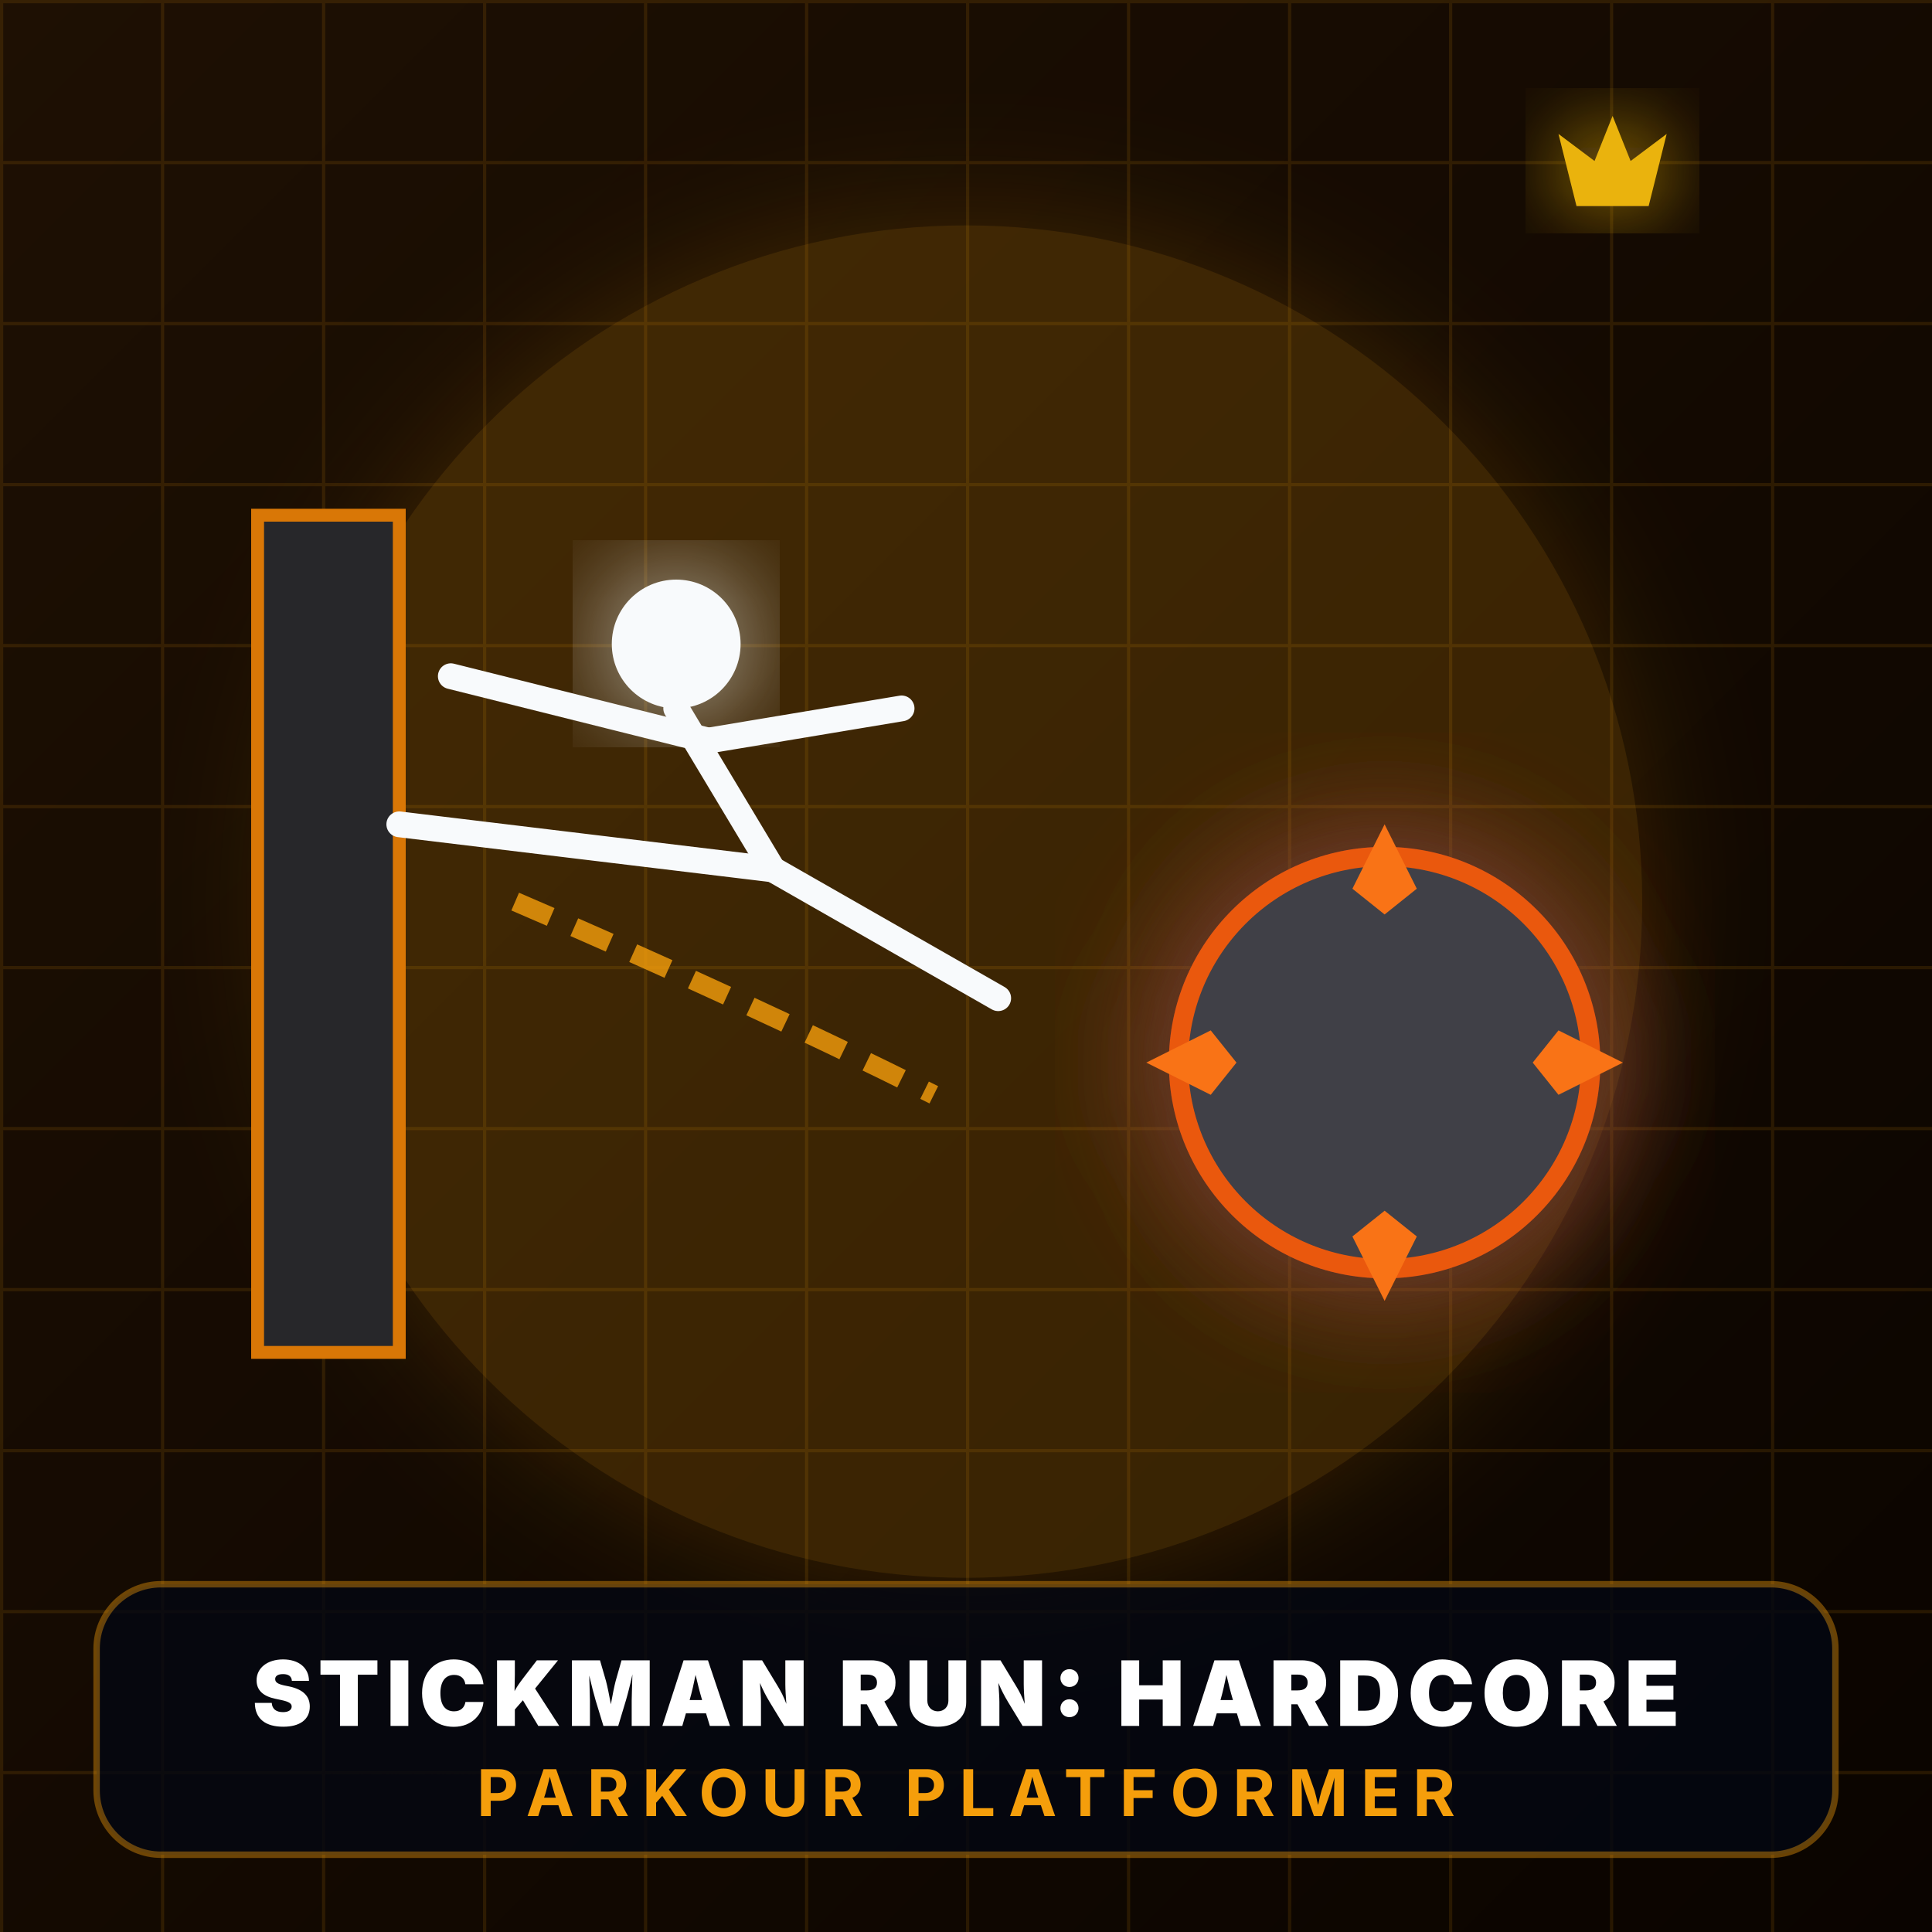
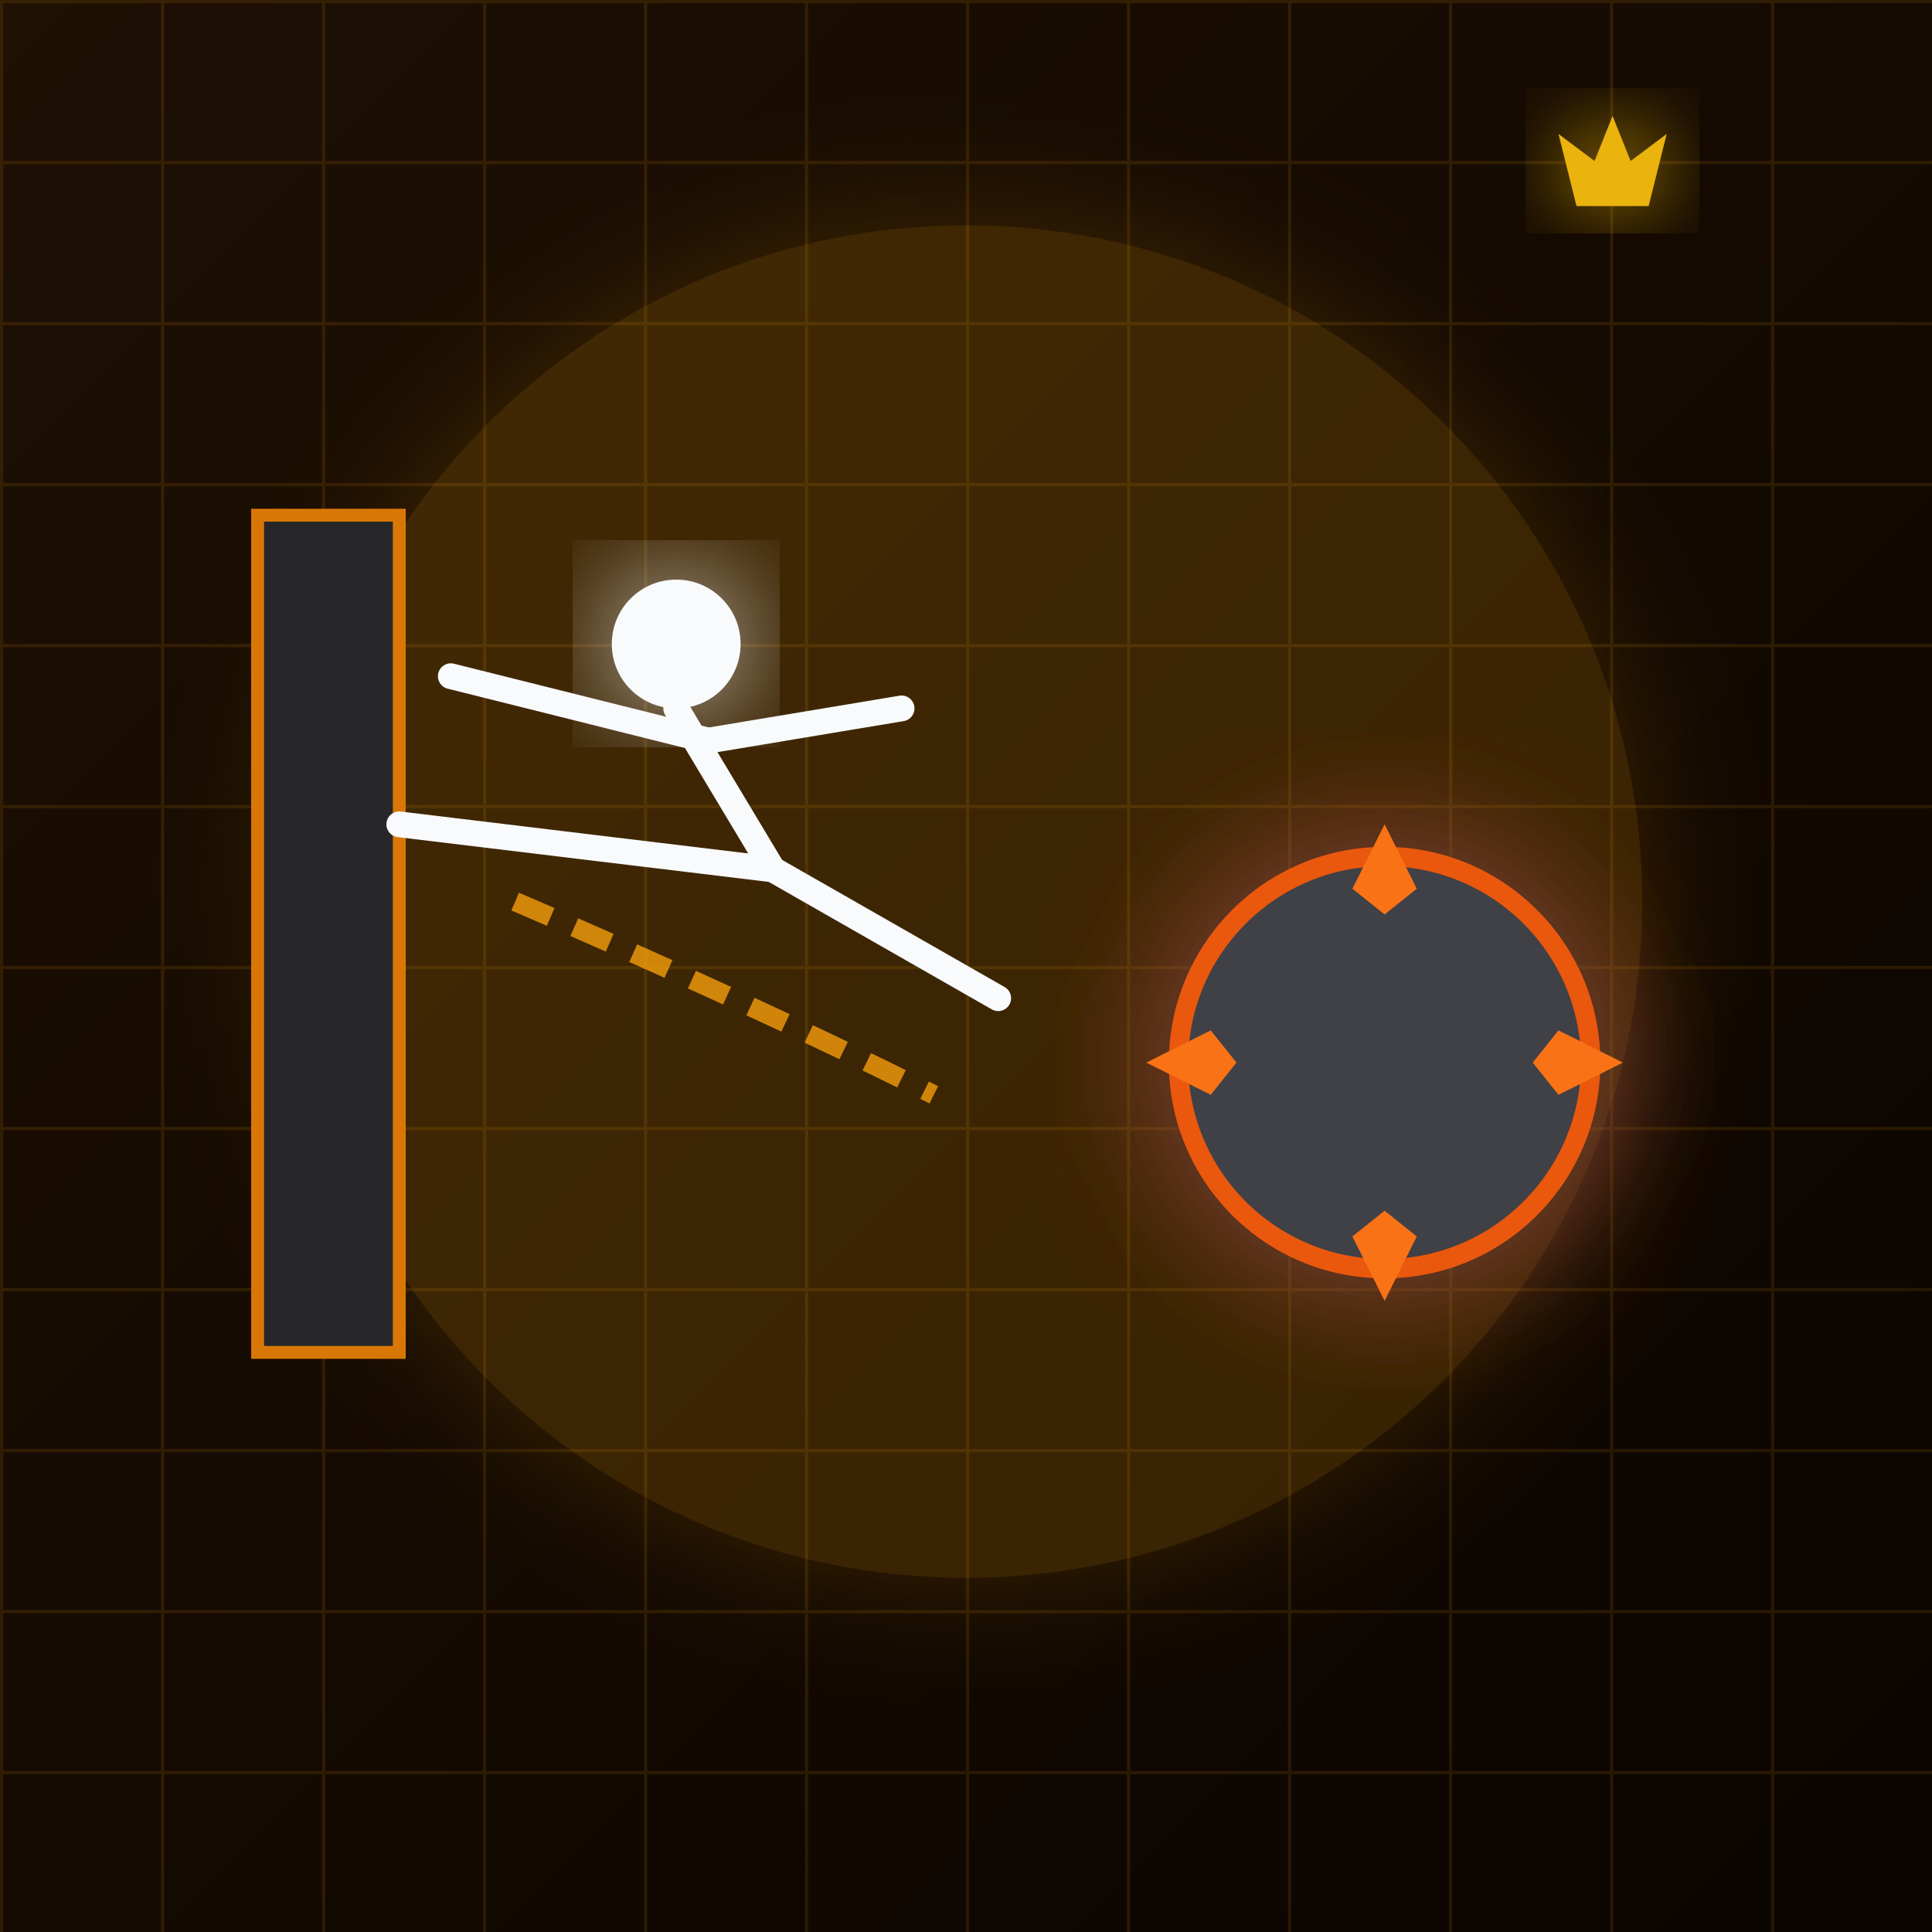
<svg xmlns="http://www.w3.org/2000/svg" viewBox="0 0 300 300" width="100%" height="100%">
  <defs>
    <linearGradient id="bgGrad" x1="0%" y1="0%" x2="100%" y2="100%">
      <stop offset="0%" stop-color="#1e1003" />
      <stop offset="100%" stop-color="#0a0400" />
    </linearGradient>
    <filter id="glow" x="-20%" y="-20%" width="140%" height="140%">
      <feGaussianBlur stdDeviation="5" result="blur" />
      <feComposite in="SourceGraphic" in2="blur" operator="over" />
    </filter>
    <filter id="brightGlow" x="-30%" y="-30%" width="160%" height="160%">
      <feGaussianBlur stdDeviation="10" result="blur" />
      <feColorMatrix type="matrix" values="1 0 0 0 0  0 1 0 0 0  0 0 1 0 0  0 0 0 2 0" />
      <feComposite in="SourceGraphic" in2="blur" operator="over" />
    </filter>
    <pattern id="gridPattern" width="25" height="25" patternUnits="userSpaceOnUse">
      <path d="M 25 0 L 0 0 0 25" fill="none" stroke="#f59e0b" stroke-width="1" stroke-opacity="0.12" />
    </pattern>
  </defs>
  <rect width="300" height="300" fill="url(#bgGrad)" />
  <rect width="300" height="300" fill="url(#gridPattern)" />
  <circle cx="150" cy="140" r="105" fill="#f59e0b" opacity="0.18" filter="url(#brightGlow)" />
  <g transform="translate(242, 18) scale(0.7)">
    <polygon points="12,0 16,10 24,4 20,20 4,20 0,4 8,10" fill="#eab308" filter="url(#brightGlow)" />
  </g>
  <g id="artwork">
    <circle cx="215" cy="165" r="32" fill="#3f3f46" stroke="#ea580c" stroke-width="3" filter="url(#brightGlow)" />
    <polygon points="215,128 220,138 215,142 210,138" fill="#f97316" />
    <polygon points="215,202 220,192 215,188 210,192" fill="#f97316" />
    <polygon points="178,165 188,170 192,165 188,160" fill="#f97316" />
    <polygon points="252,165 242,170 238,165 242,160" fill="#f97316" />
    <rect x="40" y="80" width="22" height="130" fill="#27272a" stroke="#d97706" stroke-width="2" />
    <circle cx="105" cy="100" r="10" fill="#f8fafc" filter="url(#brightGlow)" />
    <line x1="105" y1="110" x2="120" y2="135" stroke="#f8fafc" stroke-width="4" stroke-linecap="round" />
    <line x1="110" y1="115" x2="70" y2="105" stroke="#f8fafc" stroke-width="4" stroke-linecap="round" />
    <line x1="110" y1="115" x2="140" y2="110" stroke="#f8fafc" stroke-width="4" stroke-linecap="round" />
    <line x1="120" y1="135" x2="62" y2="128" stroke="#f8fafc" stroke-width="4" stroke-linecap="round" />
    <line x1="120" y1="135" x2="155" y2="155" stroke="#f8fafc" stroke-width="4" stroke-linecap="round" />
    <path d="M 80,140 Q 115,155 145,170" fill="none" stroke="#f59e0b" stroke-width="3" stroke-dasharray="6 4" opacity="0.8" />
  </g>
-   <rect x="15" y="246" width="270" height="42" rx="10" fill="#030712" fill-opacity="0.8" stroke="#f59e0b" stroke-width="1" stroke-opacity="0.4" />
-   <text x="150" y="268" font-family="'Orbitron', -apple-system, sans-serif" font-weight="900" font-size="14" fill="#ffffff" text-anchor="middle" letter-spacing="1">STICKMAN RUN: HARDCORE</text>
-   <text x="150" y="282" font-family="-apple-system, sans-serif" font-weight="700" font-size="10" fill="#f59e0b" text-anchor="middle" letter-spacing="2">PARKOUR PLATFORMER</text>
</svg>
